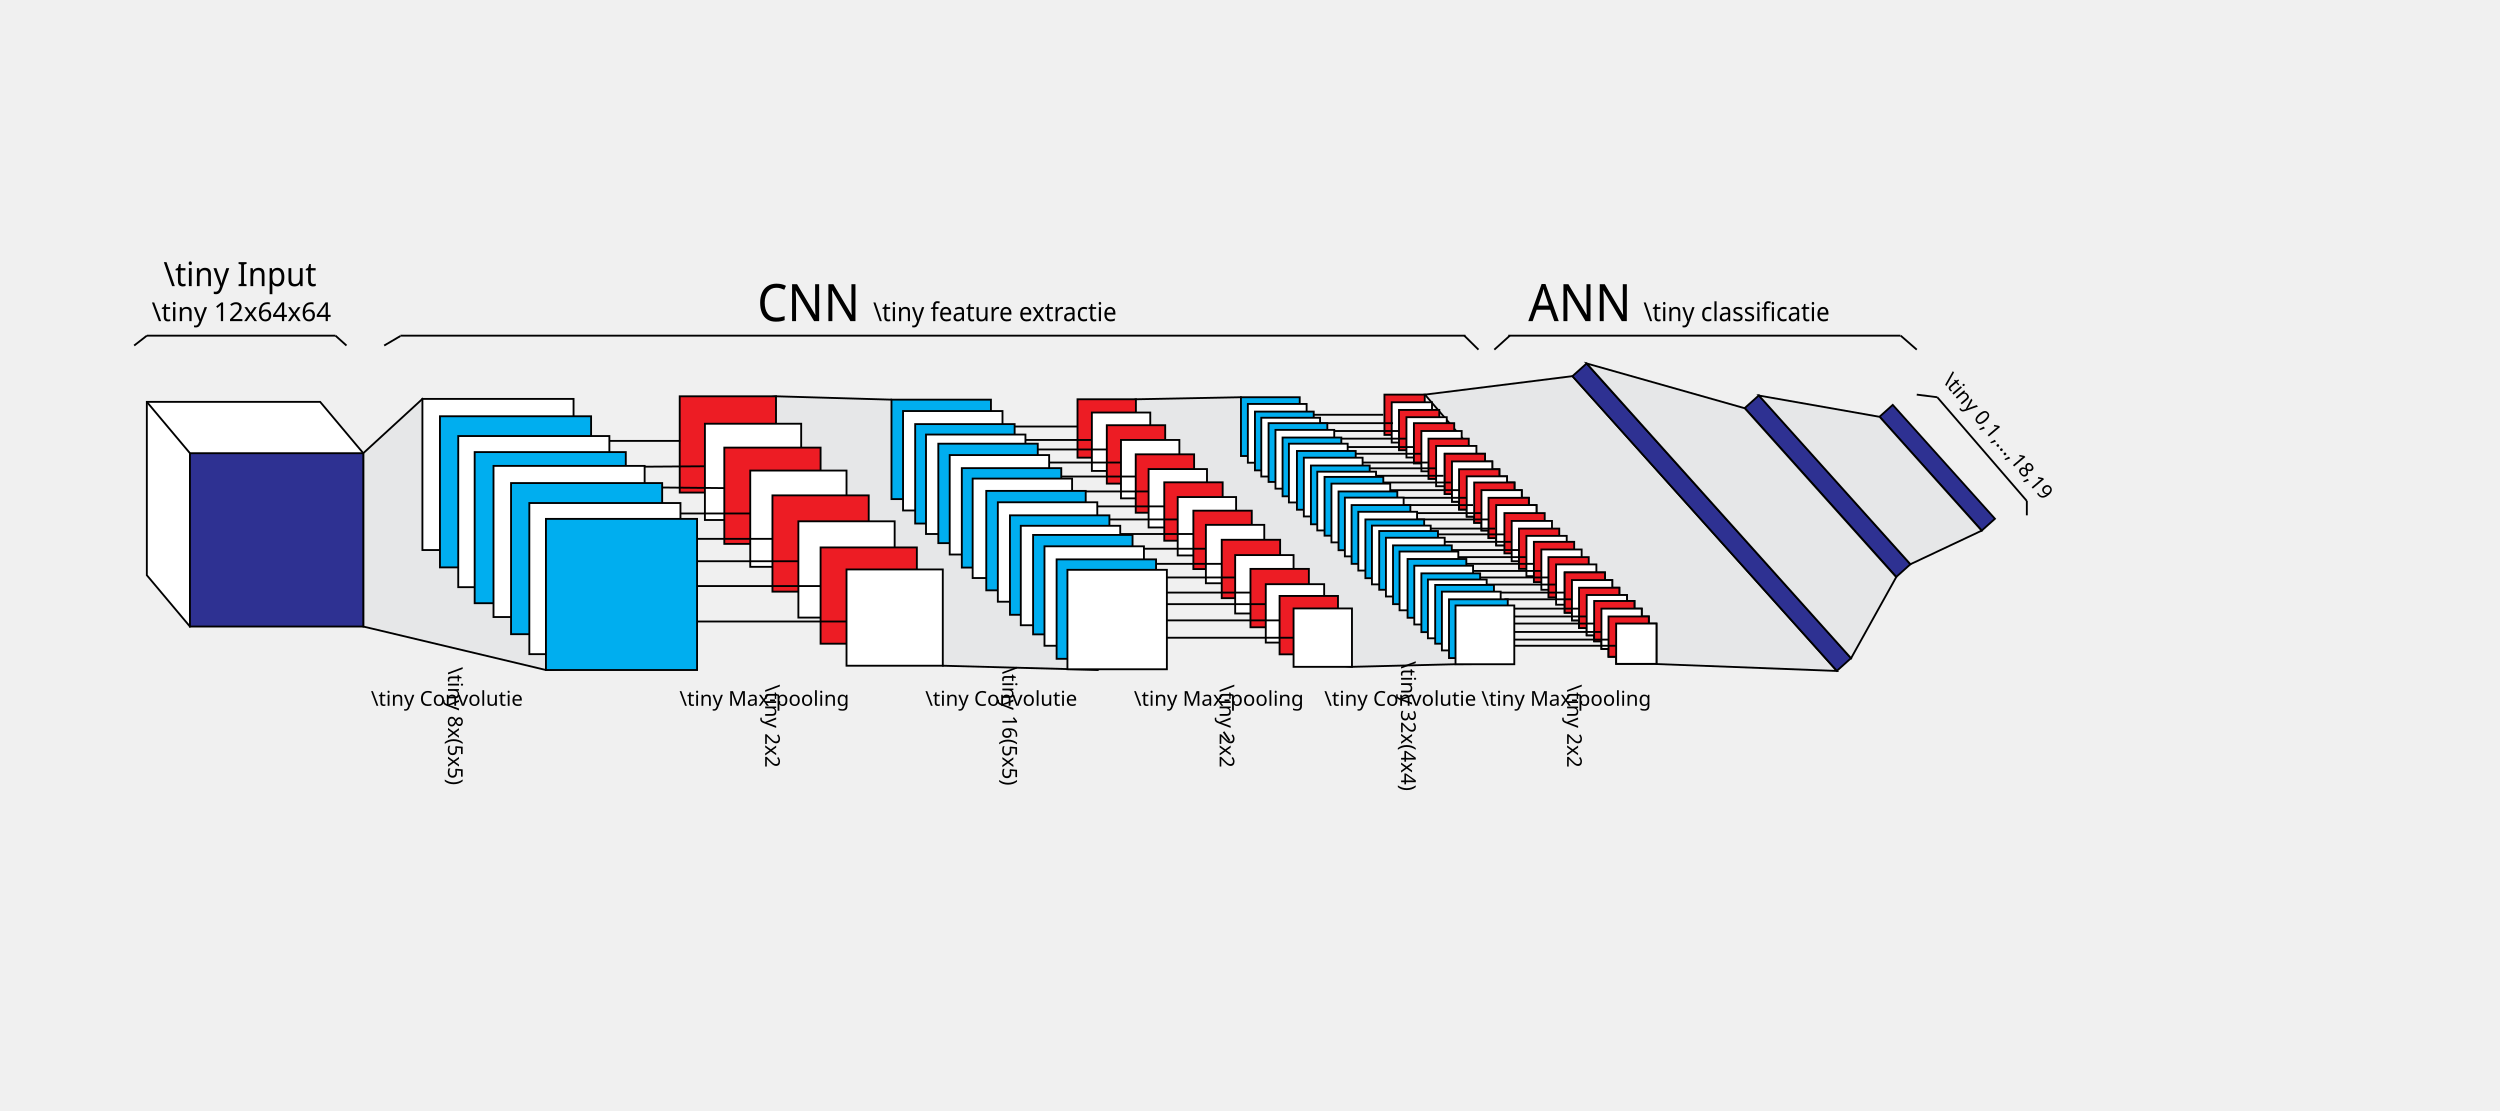
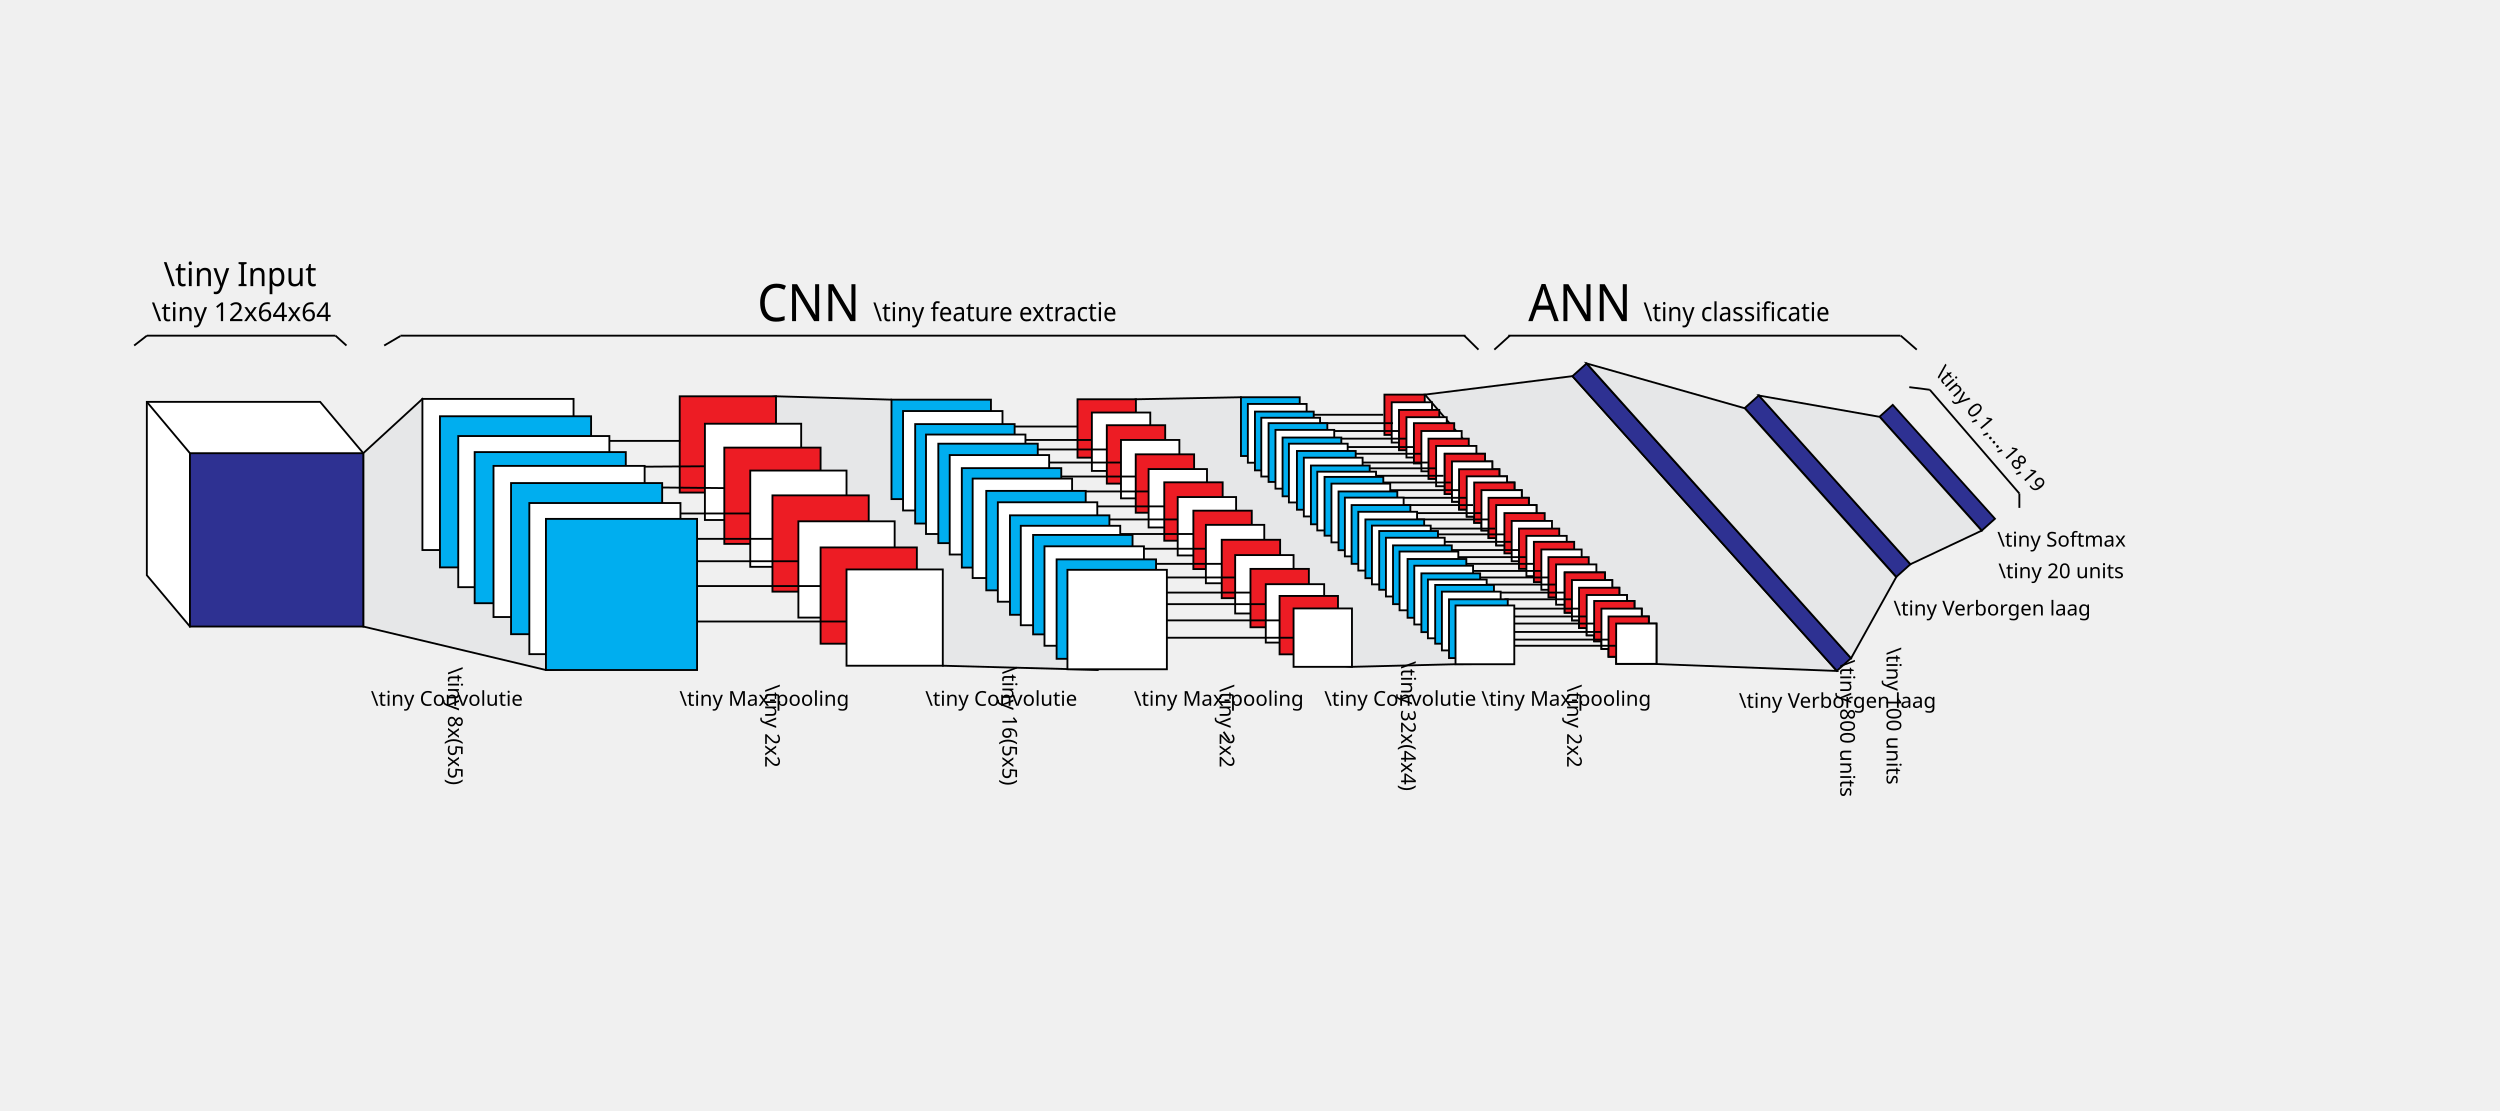
<svg xmlns="http://www.w3.org/2000/svg" version="1.1" id="Layer_1" x="0px" y="0px" viewBox="0 0 1339.9 595.3" style="enable-background:new 0 0 1339.9 595.3;" xml:space="preserve" width="100%" height="100%">
  <defs id="defs3591" />
  <style type="text/css" id="style3310">
	.st0{fill:#FFFFFF;stroke:#000000;stroke-miterlimit:10;}
	.st1{fill:#E6E7E8;stroke:#000000;stroke-miterlimit:10;}
	.st2{fill:#ED1C24;stroke:#000000;stroke-miterlimit:10;}
	.st3{fill:none;stroke:#000000;stroke-miterlimit:10;}
	.st4{stroke:#000000;stroke-miterlimit:10;}
	.st5{font-family:'OCRAStd';}
	.st6{font-size:27.731px;}
	.st7{font-size:14px;}
	.st8{fill:#00AEEF;stroke:#000000;stroke-miterlimit:10;}
	.st9{fill:#2E3192;stroke:#000000;stroke-miterlimit:10;}
	.st10{font-size:8px;}
	.st11{font-size:18px;}
</style>
  <polygon id="XMLID_262_" class="st0" points="194.7,242.9 171.6,215.4 78.7,215.4 78.7,308.3 101.8,335.8 " />
  <polygon id="XMLID_40_" class="st1" points="763.7,211.5 842.8,201.6 984.5,359.6 887.9,355.9 " />
  <g id="XMLID_107_">
    <rect id="XMLID_183_" x="742" y="211.5" class="st2" width="21.6" height="21.6" />
    <rect id="XMLID_182_" x="745.9" y="215.6" class="st0" width="21.6" height="21.6" />
    <rect id="XMLID_181_" x="749.8" y="219.7" class="st2" width="21.6" height="21.6" />
    <rect id="XMLID_180_" x="753.8" y="223.6" class="st0" width="21.6" height="21.6" />
    <rect id="XMLID_179_" x="757.8" y="226.8" class="st2" width="21.6" height="21.6" />
    <rect id="XMLID_178_" x="761.8" y="231" class="st0" width="21.6" height="21.6" />
    <rect id="XMLID_177_" x="765.6" y="235.1" class="st2" width="21.6" height="21.6" />
    <rect id="XMLID_176_" x="769.7" y="239" class="st0" width="21.6" height="21.6" />
    <rect id="XMLID_175_" x="774.3" y="243.2" class="st2" width="21.6" height="21.6" />
    <rect id="XMLID_174_" x="778.2" y="247.3" class="st0" width="21.6" height="21.6" />
    <rect id="XMLID_173_" x="782" y="251.5" class="st2" width="21.6" height="21.6" />
    <rect id="XMLID_172_" x="786.1" y="255.3" class="st0" width="21.6" height="21.6" />
    <rect id="XMLID_171_" x="790.1" y="258.6" class="st2" width="21.6" height="21.6" />
    <rect id="XMLID_170_" x="794" y="262.7" class="st0" width="21.6" height="21.6" />
    <rect id="XMLID_169_" x="797.8" y="266.8" class="st2" width="21.6" height="21.6" />
    <rect id="XMLID_168_" x="801.9" y="270.7" class="st0" width="21.6" height="21.6" />
    <rect id="XMLID_167_" x="774.3" y="243.2" class="st2" width="21.6" height="21.6" />
    <rect id="XMLID_166_" x="778.2" y="247.3" class="st0" width="21.6" height="21.6" />
    <rect id="XMLID_165_" x="782" y="251.5" class="st2" width="21.6" height="21.6" />
    <rect id="XMLID_164_" x="786.1" y="255.3" class="st0" width="21.6" height="21.6" />
    <rect id="XMLID_163_" x="790.1" y="258.6" class="st2" width="21.6" height="21.6" />
    <rect id="XMLID_162_" x="794" y="262.7" class="st0" width="21.6" height="21.6" />
    <rect id="XMLID_161_" x="797.8" y="266.8" class="st2" width="21.6" height="21.6" />
    <rect id="XMLID_160_" x="801.9" y="270.7" class="st0" width="21.6" height="21.6" />
    <rect id="XMLID_159_" x="806.3" y="275" class="st2" width="21.6" height="21.6" />
    <rect id="XMLID_158_" x="810.2" y="279.2" class="st0" width="21.6" height="21.6" />
    <rect id="XMLID_157_" x="814.1" y="283.3" class="st2" width="21.6" height="21.6" />
    <rect id="XMLID_156_" x="818.1" y="287.2" class="st0" width="21.6" height="21.6" />
    <rect id="XMLID_155_" x="822.1" y="290.4" class="st2" width="21.6" height="21.6" />
    <rect id="XMLID_154_" x="826.1" y="294.5" class="st0" width="21.6" height="21.6" />
    <rect id="XMLID_153_" x="829.9" y="298.6" class="st2" width="21.6" height="21.6" />
    <rect id="XMLID_152_" x="834" y="302.5" class="st0" width="21.6" height="21.6" />
    <rect id="XMLID_151_" x="838.6" y="306.8" class="st2" width="21.6" height="21.6" />
    <rect id="XMLID_150_" x="842.5" y="310.9" class="st0" width="21.6" height="21.6" />
    <rect id="XMLID_149_" x="846.3" y="315" class="st2" width="21.6" height="21.6" />
    <rect id="XMLID_148_" x="850.4" y="318.9" class="st0" width="21.6" height="21.6" />
    <rect id="XMLID_147_" x="854.4" y="322.1" class="st2" width="21.6" height="21.6" />
    <rect id="XMLID_146_" x="858.3" y="326.2" class="st0" width="21.6" height="21.6" />
    <rect id="XMLID_145_" x="862.1" y="330.4" class="st2" width="21.6" height="21.6" />
    <rect id="XMLID_144_" x="866.2" y="334.2" class="st0" width="21.6" height="21.6" />
    <rect id="XMLID_143_" x="838.6" y="306.8" class="st2" width="21.6" height="21.6" />
    <rect id="XMLID_142_" x="842.5" y="310.9" class="st0" width="21.6" height="21.6" />
    <rect id="XMLID_141_" x="846.3" y="315" class="st2" width="21.6" height="21.6" />
    <rect id="XMLID_140_" x="850.4" y="318.9" class="st0" width="21.6" height="21.6" />
    <rect id="XMLID_111_" x="854.4" y="322.1" class="st2" width="21.6" height="21.6" />
    <rect id="XMLID_110_" x="858.3" y="326.2" class="st0" width="21.6" height="21.6" />
    <rect id="XMLID_109_" x="862.1" y="330.4" class="st2" width="21.6" height="21.6" />
    <rect id="XMLID_108_" x="866.2" y="334.2" class="st0" width="21.6" height="21.6" />
  </g>
  <g id="XMLID_118_">
    <line id="XMLID_212_" class="st3" x1="741.4" y1="222.3" x2="689.9" y2="222.3" />
    <line id="XMLID_214_" class="st3" x1="746.6" y1="226.8" x2="704.7" y2="226.8" />
    <line id="XMLID_215_" class="st3" x1="749.8" y1="231" x2="709.9" y2="231" />
    <line id="XMLID_216_" class="st3" x1="753.8" y1="235.1" x2="715.6" y2="235.1" />
    <line id="XMLID_217_" class="st3" x1="758" y1="239.6" x2="720.8" y2="239.6" />
    <line id="XMLID_218_" class="st3" x1="761.8" y1="243.2" x2="723.2" y2="243.2" />
    <line id="XMLID_219_" class="st3" x1="765.3" y1="247.9" x2="728" y2="247.9" />
    <line id="XMLID_220_" class="st3" x1="769.7" y1="251" x2="723.2" y2="251" />
    <line id="XMLID_221_" class="st3" x1="773.7" y1="255" x2="731.8" y2="255" />
    <line id="XMLID_222_" class="st3" x1="777.6" y1="258.6" x2="741.4" y2="258.6" />
    <line id="XMLID_223_" class="st3" x1="782" y1="262.7" x2="743.7" y2="262.7" />
    <line id="XMLID_224_" class="st3" x1="785.8" y1="266.8" x2="748.8" y2="266.8" />
    <line id="XMLID_225_" class="st3" x1="789.5" y1="270.7" x2="752.3" y2="270.7" />
    <line id="XMLID_226_" class="st3" x1="794" y1="275" x2="753.8" y2="275" />
    <line id="XMLID_227_" class="st3" x1="797.8" y1="278.4" x2="760" y2="278.4" />
    <line id="XMLID_228_" class="st3" x1="801.3" y1="283.3" x2="762.8" y2="283.3" />
    <line id="XMLID_229_" class="st3" x1="806.3" y1="286.4" x2="757.8" y2="286.4" />
    <line id="XMLID_230_" class="st3" x1="810.2" y1="290.4" x2="771.4" y2="290.4" />
    <line id="XMLID_231_" class="st3" x1="814.1" y1="294.8" x2="776.6" y2="294.8" />
    <line id="XMLID_232_" class="st3" x1="818.1" y1="298.6" x2="780.5" y2="298.6" />
    <line id="XMLID_233_" class="st3" x1="822.1" y1="302.2" x2="783.4" y2="302.2" />
    <line id="XMLID_234_" class="st3" x1="826.1" y1="306" x2="783.6" y2="306" />
    <line id="XMLID_235_" class="st3" x1="829.9" y1="309.5" x2="791.3" y2="309.5" />
    <line id="XMLID_236_" class="st3" x1="834" y1="313.3" x2="796.9" y2="313.3" />
    <line id="XMLID_237_" class="st3" x1="838.6" y1="317.6" x2="797.8" y2="317.6" />
    <line id="XMLID_238_" class="st3" x1="842.5" y1="321.2" x2="806.3" y2="321.2" />
    <line id="XMLID_239_" class="st3" x1="846.3" y1="326.2" x2="808.7" y2="326.2" />
    <line id="XMLID_113_" class="st3" x1="850.4" y1="330.4" x2="810.2" y2="330.4" />
    <line id="XMLID_114_" class="st3" x1="854.4" y1="334.2" x2="808.7" y2="334.2" />
    <line id="XMLID_115_" class="st3" x1="858.3" y1="338.7" x2="808.7" y2="338.7" />
    <line id="XMLID_116_" class="st3" x1="862.1" y1="342.8" x2="808.7" y2="342.8" />
    <line id="XMLID_117_" class="st3" x1="866.2" y1="346.1" x2="808.7" y2="346.1" />
  </g>
  <polygon id="XMLID_213_" class="st1" points="600.8,216.5 602.8,215.9 608.8,214 665.1,212.9 792.4,355.9 780.1,356 724.6,357.4   710.9,355.9 " />
  <g id="XMLID_103_">
    <path id="XMLID_20_" class="st2" d="M608.8,245.3h-31.3V214c5.9,0,11.8,0,17.7,0c4.5,0,9.1,0,13.6,0   C608.8,224.5,608.8,234.9,608.8,245.3z" />
    <rect id="XMLID_16_" x="585.2" y="221.1" class="st0" width="31.3" height="31.3" />
    <rect id="XMLID_15_" x="593.2" y="227.9" class="st2" width="31.3" height="31.3" />
    <rect id="XMLID_14_" x="600.8" y="235.8" class="st0" width="31.3" height="31.3" />
    <rect id="XMLID_13_" x="608.7" y="243.5" class="st2" width="31.3" height="31.3" />
    <rect id="XMLID_12_" x="615.6" y="251.4" class="st0" width="31.3" height="31.3" />
    <rect id="XMLID_11_" x="624" y="258.5" class="st2" width="31.3" height="31.3" />
    <rect id="XMLID_10_" x="631.2" y="266.4" class="st0" width="31.3" height="31.3" />
    <rect id="XMLID_9_" x="639.6" y="273.7" class="st2" width="31.3" height="31.3" />
    <rect id="XMLID_8_" x="646.3" y="281.3" class="st0" width="31.3" height="31.3" />
    <rect id="XMLID_7_" x="654.8" y="289.3" class="st2" width="31.3" height="31.3" />
    <rect id="XMLID_5_" x="662" y="297.5" class="st0" width="31.3" height="31.3" />
    <rect id="XMLID_4_" x="670.2" y="304.9" class="st2" width="31.3" height="31.3" />
    <rect id="XMLID_3_" x="678.4" y="313.1" class="st0" width="31.3" height="31.3" />
    <rect id="XMLID_2_" x="685.8" y="319.4" class="st2" width="31.3" height="31.3" />
    <rect id="XMLID_6_" x="693.3" y="326.1" class="st0" width="31.3" height="31.3" />
  </g>
  <g id="XMLID_195_">
    <line id="XMLID_194_" class="st3" x1="577.5" y1="228.6" x2="521.3" y2="228.6" />
    <line id="XMLID_196_" class="st3" x1="585.2" y1="235.8" x2="534.8" y2="235.8" />
    <line id="XMLID_197_" class="st3" x1="592.9" y1="240.9" x2="537.3" y2="240.9" />
    <line id="XMLID_198_" class="st3" x1="600.8" y1="247.9" x2="549.5" y2="247.9" />
    <line id="XMLID_199_" class="st3" x1="608.7" y1="255.4" x2="565.1" y2="255.4" />
    <line id="XMLID_200_" class="st3" x1="615.6" y1="263.4" x2="562.3" y2="263.4" />
    <line id="XMLID_201_" class="st3" x1="624" y1="271.4" x2="581.9" y2="271.4" />
    <line id="XMLID_202_" class="st3" x1="631.2" y1="278.4" x2="585.2" y2="278.4" />
    <line id="XMLID_203_" class="st3" x1="639.6" y1="286.2" x2="586.5" y2="286.2" />
    <line id="XMLID_204_" class="st3" x1="646.3" y1="294.1" x2="593.2" y2="294.1" />
    <line id="XMLID_205_" class="st3" x1="654.8" y1="302.2" x2="608.7" y2="302.2" />
    <line id="XMLID_206_" class="st3" x1="662" y1="309.5" x2="619.7" y2="309.5" />
    <line id="XMLID_207_" class="st3" x1="670.4" y1="317.6" x2="619.7" y2="317.6" />
    <line id="XMLID_208_" class="st3" x1="678.4" y1="323.8" x2="616.5" y2="323.8" />
    <line id="XMLID_209_" class="st3" x1="685.8" y1="332.5" x2="619.6" y2="332.5" />
    <line id="XMLID_210_" class="st3" x1="693.3" y1="341.8" x2="610.5" y2="341.8" />
  </g>
  <polygon id="XMLID_193_" class="st1" points="416,212.4 477.8,214.2 588,359.1 572.1,358.6 505.3,356.8 402.1,214.2 " />
  <g id="XMLID_105_">
    <rect id="XMLID_54_" x="364.3" y="212.4" class="st2" width="51.6" height="51.6" />
    <rect id="XMLID_53_" x="377.8" y="227.1" class="st0" width="51.6" height="51.6" />
    <rect id="XMLID_52_" x="388.2" y="239.9" class="st2" width="51.6" height="51.6" />
    <rect id="XMLID_51_" x="402.1" y="252.2" class="st0" width="51.6" height="51.6" />
    <rect id="XMLID_50_" x="414" y="265.5" class="st2" width="51.6" height="51.6" />
    <rect id="XMLID_49_" x="427.9" y="279.4" class="st0" width="51.6" height="51.6" />
    <rect id="XMLID_48_" x="439.8" y="293.4" class="st2" width="51.6" height="51.6" />
    <rect id="XMLID_43_" x="453.7" y="305.2" class="st0" width="51.6" height="51.6" />
  </g>
  <g id="XMLID_192_">
    <line id="XMLID_139_" class="st3" x1="364.6" y1="236.3" x2="298.4" y2="236.3" />
    <line id="XMLID_185_" class="st3" x1="377.8" y1="249.9" x2="307.8" y2="250.4" />
    <line id="XMLID_186_" class="st3" x1="388.2" y1="261.6" x2="336.5" y2="261.1" />
    <line id="XMLID_187_" class="st3" x1="402.1" y1="275.2" x2="345.9" y2="275.2" />
    <line id="XMLID_188_" class="st3" x1="414" y1="288.8" x2="355.7" y2="288.8" />
    <line id="XMLID_189_" class="st3" x1="427.9" y1="300.8" x2="358.1" y2="300.8" />
    <line id="XMLID_190_" class="st3" x1="439.8" y1="314.1" x2="352.7" y2="314.1" />
    <line id="XMLID_191_" class="st3" x1="453.7" y1="333.1" x2="352.7" y2="333.1" />
  </g>
  <polygon id="XMLID_184_" class="st1" points="194.7,242.9 226.4,213.8 305,358.6 292.6,359.1 194.7,335.8 " />
  <line id="XMLID_24_" class="st4" x1="214.6" y1="179.9" x2="785.4" y2="179.9" />
  <line id="XMLID_25_" class="st3" x1="214.6" y1="180.1" x2="205.9" y2="185.2" />
  <line id="XMLID_26_" class="st3" x1="784.8" y1="179.9" x2="792.4" y2="187.4" />
  <text id="XMLID_27_" transform="matrix(0.9235,0,0,1,405.8546,172.1188)" class="st5 st6" style="font-size:27.731px;line-height:0%;font-family:OCRAStd">CNN</text>
  <text id="XMLID_28_" transform="matrix(0.9235,0,0,1,467.9583,172.1191)" class="st5 st7" style="font-size:14px;line-height:0%;font-family:OCRAStd">\tiny feature extractie</text>
  <line id="XMLID_36_" class="st3" x1="655.801" y1="392.2" x2="659.001" y2="397" style="fill:none;stroke:#000000;stroke-miterlimit:10" />
  <g id="XMLID_106_">
    <rect id="XMLID_42_" x="226.4" y="213.8" class="st0" width="81" height="81" />
    <rect id="XMLID_33_" x="235.8" y="223.1" class="st8" width="81" height="81" />
    <rect id="XMLID_23_" x="245.6" y="233.7" class="st0" width="81" height="81" />
    <rect id="XMLID_22_" x="254.4" y="242.3" class="st8" width="81" height="81" />
    <rect id="XMLID_19_" x="264.5" y="249.7" class="st0" width="81" height="81" />
    <rect id="XMLID_18_" x="273.9" y="258.9" class="st8" width="81" height="81" />
    <rect id="XMLID_17_" x="283.7" y="269.6" class="st0" width="81" height="81" />
    <rect id="XMLID_21_" x="292.6" y="278.1" class="st8" width="81" height="81" />
  </g>
  <g id="XMLID_104_">
    <rect id="XMLID_70_" x="477.8" y="214.2" class="st8" width="53.3" height="53.3" />
    <rect id="XMLID_69_" x="484" y="220.3" class="st0" width="53.3" height="53.3" />
    <rect id="XMLID_68_" x="490.5" y="227.3" class="st8" width="53.3" height="53.3" />
    <rect id="XMLID_67_" x="496.3" y="232.9" class="st0" width="53.3" height="53.3" />
    <rect id="XMLID_66_" x="502.9" y="237.8" class="st8" width="53.3" height="53.3" />
    <rect id="XMLID_65_" x="509" y="243.9" class="st0" width="53.3" height="53.3" />
    <rect id="XMLID_64_" x="515.5" y="250.9" class="st8" width="53.3" height="53.3" />
    <rect id="XMLID_63_" x="521.3" y="256.5" class="st0" width="53.3" height="53.3" />
    <rect id="XMLID_62_" x="528.6" y="263.1" class="st8" width="53.3" height="53.3" />
    <rect id="XMLID_61_" x="534.8" y="269.2" class="st0" width="53.3" height="53.3" />
    <rect id="XMLID_60_" x="541.3" y="276.2" class="st8" width="53.3" height="53.3" />
    <rect id="XMLID_59_" x="547.1" y="281.8" class="st0" width="53.3" height="53.3" />
    <rect id="XMLID_58_" x="553.7" y="286.7" class="st8" width="53.3" height="53.3" />
    <rect id="XMLID_57_" x="559.8" y="292.8" class="st0" width="53.3" height="53.3" />
    <rect id="XMLID_56_" x="566.3" y="299.8" class="st8" width="53.3" height="53.3" />
    <rect id="XMLID_55_" x="572.1" y="305.4" class="st0" width="53.3" height="53.3" />
  </g>
  <g id="XMLID_102_">
    <rect id="XMLID_101_" x="665.1" y="212.9" class="st8" width="31.5" height="31.5" />
    <rect id="XMLID_100_" x="668.8" y="216.5" class="st0" width="31.5" height="31.5" />
    <rect id="XMLID_99_" x="672.6" y="220.6" class="st8" width="31.5" height="31.5" />
    <rect id="XMLID_98_" x="676" y="223.9" class="st0" width="31.5" height="31.5" />
    <rect id="XMLID_97_" x="679.9" y="226.8" class="st8" width="31.5" height="31.5" />
    <rect id="XMLID_96_" x="683.6" y="230.4" class="st0" width="31.5" height="31.5" />
    <rect id="XMLID_95_" x="687.4" y="234.5" class="st8" width="31.5" height="31.5" />
    <rect id="XMLID_94_" x="690.8" y="237.8" class="st0" width="31.5" height="31.5" />
    <rect id="XMLID_93_" x="695.1" y="241.7" class="st8" width="31.5" height="31.5" />
    <rect id="XMLID_92_" x="698.8" y="245.3" class="st0" width="31.5" height="31.5" />
    <rect id="XMLID_91_" x="702.6" y="249.5" class="st8" width="31.5" height="31.5" />
    <rect id="XMLID_90_" x="706" y="252.8" class="st0" width="31.5" height="31.5" />
    <rect id="XMLID_89_" x="709.9" y="255.6" class="st8" width="31.5" height="31.5" />
    <rect id="XMLID_88_" x="713.6" y="259.2" class="st0" width="31.5" height="31.5" />
    <rect id="XMLID_87_" x="717.4" y="263.4" class="st8" width="31.5" height="31.5" />
    <rect id="XMLID_86_" x="720.8" y="266.7" class="st0" width="31.5" height="31.5" />
    <rect id="XMLID_85_" x="724.4" y="270.7" class="st8" width="31.5" height="31.5" />
    <rect id="XMLID_84_" x="728" y="274.3" class="st0" width="31.5" height="31.5" />
    <rect id="XMLID_83_" x="731.8" y="278.4" class="st8" width="31.5" height="31.5" />
    <rect id="XMLID_82_" x="735.3" y="281.7" class="st0" width="31.5" height="31.5" />
    <rect id="XMLID_81_" x="739.2" y="284.6" class="st8" width="31.5" height="31.5" />
    <rect id="XMLID_80_" x="742.8" y="288.2" class="st0" width="31.5" height="31.5" />
    <rect id="XMLID_79_" x="746.6" y="292.3" class="st8" width="31.5" height="31.5" />
    <rect id="XMLID_78_" x="750.1" y="295.6" class="st0" width="31.5" height="31.5" />
    <rect id="XMLID_77_" x="754.4" y="299.6" class="st8" width="31.5" height="31.5" />
    <rect id="XMLID_76_" x="758" y="303.2" class="st0" width="31.5" height="31.5" />
    <rect id="XMLID_75_" x="761.8" y="307.3" class="st8" width="31.5" height="31.5" />
    <rect id="XMLID_74_" x="765.3" y="310.6" class="st0" width="31.5" height="31.5" />
    <rect id="XMLID_73_" x="769.2" y="313.5" class="st8" width="31.5" height="31.5" />
    <rect id="XMLID_72_" x="772.8" y="317.1" class="st0" width="31.5" height="31.5" />
    <rect id="XMLID_71_" x="776.6" y="321.2" class="st8" width="31.5" height="31.5" />
    <rect id="XMLID_30_" x="780.1" y="324.5" class="st0" width="31.5" height="31.5" />
  </g>
  <rect id="XMLID_112_" x="101.8" y="242.9" class="st9" width="92.9" height="92.9" />
  <path id="XMLID_211_" class="st2" d="M606.4,187.4" />
  <rect id="XMLID_32_" x="912.3" y="171.1" transform="matrix(0.7443 -0.6679 0.6679 0.7443 49.4555 683.5897)" class="st9" width="10.2" height="212.2" />
  <rect id="XMLID_38_" x="974.4" y="199.8" transform="matrix(0.7443 -0.6679 0.6679 0.7443 76.4125 720.7872)" class="st9" width="10.2" height="121.6" />
  <rect id="XMLID_39_" x="1033.5" y="209.7" transform="matrix(0.7443 -0.6679 0.6679 0.7443 98.0735 757.5383)" class="st9" width="9.5" height="82" />
  <polygon id="XMLID_41_" class="st1" points="850.4,194.8 935.1,218.8 1016.3,309.3 992.1,352.8 " />
  <polygon id="XMLID_45_" class="st1" points="942.7,212 1007.4,223.4 1062.1,284.4 1023.9,302.4 " />
  <line id="XMLID_253_" class="st4" x1="808.4" y1="179.9" x2="1018.6" y2="179.9" />
  <line id="XMLID_252_" class="st3" x1="809.2" y1="179.9" x2="800.9" y2="187.4" />
  <line id="XMLID_251_" class="st3" x1="1018.7" y1="179.9" x2="1027.3" y2="187.4" />
  <text id="XMLID_250_" transform="matrix(0.9235,0,0,1,819.0963,172.1186)" class="st5 st6" style="font-size:27.731px;line-height:0%;font-family:OCRAStd">ANN</text>
  <text id="XMLID_47_" transform="matrix(0.9235,0,0,1,880.8167,172.119)" class="st5 st7" style="font-size:14px;line-height:0%;font-family:OCRAStd">\tiny classificatie</text>
  <path id="XMLID_46_" class="st2" d="M982.2,187.4" />
-   <line id="XMLID_254_" class="st4" x1="1038.3" y1="212.9" x2="1086.3" y2="268.5" />
-   <line id="XMLID_255_" class="st4" x1="1086.3" y1="268.5" x2="1086.3" y2="276.2" />
-   <line id="XMLID_256_" class="st3" x1="1038.3" y1="212.9" x2="1027.3" y2="211.5" />
+   <line id="XMLID_254_" class="st4" x1="1034.3" y1="208.9" x2="1082.3" y2="264.5" style="stroke:#000000;stroke-width:1;stroke-miterlimit:10" />
+   <line id="XMLID_255_" class="st4" x1="1082.3" y1="264.5" x2="1082.3" y2="272.2" style="stroke:#000000;stroke-width:1;stroke-miterlimit:10" />
+   <line id="XMLID_256_" class="st3" x1="1034.3" y1="208.9" x2="1023.3" y2="207.5" style="fill:none;stroke:#000000;stroke-width:1;stroke-miterlimit:10" />
  <line id="XMLID_260_" class="st3" x1="78.7" y1="215.4" x2="101.8" y2="242.9" />
  <line id="XMLID_261_" class="st3" x1="78.7" y1="179.9" x2="179.8" y2="179.9" />
  <line id="XMLID_263_" class="st3" x1="78.7" y1="179.9" x2="71.9" y2="185.2" />
  <line id="XMLID_264_" class="st3" x1="179.8" y1="179.9" x2="185.7" y2="185.2" />
  <text id="XMLID_265_" transform="scale(0.960989,1.040595)" class="st5 st11" x="133.847" y="147.365" style="font-size:17.298px;line-height:0%;font-family:OCRAStd;text-align:center;text-anchor:middle">\tiny Input</text>
  <text id="XMLID_266_" class="st5 st7" x="129.383" y="172.119" style="font-size:14px;line-height:0%;font-family:OCRAStd;text-align:center;text-anchor:middle">\tiny 12x64x64</text>
  <text xml:space="preserve" style="font-style:normal;font-weight:normal;line-height:0%;font-family:sans-serif;text-align:center;letter-spacing:0px;word-spacing:0px;writing-mode:lr-tb;text-anchor:middle;fill:#000000;fill-opacity:1;stroke:none" x="414.317" y="378.269" id="text4367">
    <tspan id="tspan4369" x="414.317" y="378.269" style="font-size:11px;line-height:1.25;font-family:sans-serif">\tiny Max-pooling</tspan>
  </text>
  <text xml:space="preserve" style="font-style:normal;font-weight:normal;line-height:0%;font-family:sans-serif;text-align:center;letter-spacing:0px;word-spacing:0px;writing-mode:tb-rl;text-anchor:middle;fill:#000000;fill-opacity:1;stroke:none" x="414.371" y="397.277" id="text4371">
    <tspan id="tspan4373" x="414.371" y="397.277" style="font-size:11px;line-height:1.25;font-family:sans-serif;writing-mode:lr-tb">\tiny 2x2</tspan>
  </text>
-   <text xml:space="preserve" style="font-style:normal;font-weight:normal;line-height:0%;font-family:sans-serif;text-align:center;letter-spacing:0px;word-spacing:0px;writing-mode:lr-tb;text-anchor:middle;fill:#000000;fill-opacity:1;stroke:none" x="873.74" y="-663.934" id="text4394" transform="rotate(49.85172)">
-     <tspan id="tspan4396" x="873.74" y="-663.934" style="font-size:11px;line-height:1.25;font-family:sans-serif">\tiny 0,1,...,18,19</tspan>
+   <text xml:space="preserve" style="font-size:12px;font-style:normal;font-weight:normal;text-align:center;line-height:0%;letter-spacing:0px;word-spacing:0px;writing-mode:lr-tb;text-anchor:middle;fill:#000000;fill-opacity:1;stroke:none;font-family:sans-serif" x="868.103" y="-663.456" id="text4394" transform="matrix(0.6447679,0.7643784,-0.7643784,0.6447679,0,0)">
+     <tspan id="tspan4396" x="868.103" y="-663.456" style="font-size:11px;line-height:1.25;font-family:sans-serif">\tiny 0,1,...,18,19</tspan>
  </text>
  <text xml:space="preserve" style="font-style:normal;font-weight:normal;line-height:0%;font-family:sans-serif;text-align:center;letter-spacing:0px;word-spacing:0px;writing-mode:lr-tb;text-anchor:middle;fill:#000000;fill-opacity:1;stroke:none" x="244.185" y="378.269" id="text4367-2">
    <tspan id="tspan4369-8" x="244.185" y="378.269" style="font-size:11px;line-height:1.25;font-family:sans-serif">\tiny Convolutie</tspan>
  </text>
  <text xml:space="preserve" style="font-style:normal;font-weight:normal;line-height:0%;font-family:sans-serif;text-align:center;letter-spacing:0px;word-spacing:0px;writing-mode:lr-tb;text-anchor:middle;fill:#000000;fill-opacity:1;stroke:none" x="541.308" y="378.269" id="text4367-2-6">
    <tspan id="tspan4369-8-5" x="541.308" y="378.269" style="font-size:11px;line-height:1.25;font-family:sans-serif">\tiny Convolutie</tspan>
  </text>
  <text xml:space="preserve" style="font-style:normal;font-weight:normal;line-height:0%;font-family:sans-serif;text-align:center;letter-spacing:0px;word-spacing:0px;writing-mode:lr-tb;text-anchor:middle;fill:#000000;fill-opacity:1;stroke:none" x="755.168" y="378.269" id="text4367-2-3">
    <tspan id="tspan4369-8-52" x="755.168" y="378.269" style="font-size:11px;line-height:1.25;font-family:sans-serif">\tiny Convolutie</tspan>
  </text>
  <text xml:space="preserve" style="font-style:normal;font-weight:normal;line-height:0%;font-family:sans-serif;text-align:center;letter-spacing:0px;word-spacing:0px;writing-mode:lr-tb;text-anchor:middle;fill:#000000;fill-opacity:1;stroke:none" x="657.9" y="378.269" id="text4367-6">
    <tspan id="tspan4369-4" x="657.9" y="378.269" style="font-size:11px;line-height:1.25;font-family:sans-serif">\tiny Max-pooling</tspan>
  </text>
  <text xml:space="preserve" style="font-style:normal;font-weight:normal;line-height:0%;font-family:sans-serif;text-align:center;letter-spacing:0px;word-spacing:0px;writing-mode:lr-tb;text-anchor:middle;fill:#000000;fill-opacity:1;stroke:none" x="844.12" y="378.269" id="text4367-1">
    <tspan id="tspan4369-9" x="844.12" y="378.269" style="font-size:11px;line-height:1.25;font-family:sans-serif">\tiny Max-pooling</tspan>
  </text>
  <text xml:space="preserve" style="font-style:normal;font-weight:normal;line-height:0%;font-family:sans-serif;text-align:center;letter-spacing:0px;word-spacing:0px;writing-mode:tb-rl;text-anchor:middle;fill:#000000;fill-opacity:1;stroke:none" x="244.375" y="397.277" id="text4371-0">
    <tspan id="tspan4373-4" x="244.375" y="397.277" style="font-size:11px;line-height:1.25;font-family:sans-serif;writing-mode:lr-tb">\tiny 8x(5x5)</tspan>
  </text>
  <text xml:space="preserve" style="font-style:normal;font-weight:normal;line-height:0%;font-family:sans-serif;text-align:center;letter-spacing:0px;word-spacing:0px;writing-mode:tb-rl;text-anchor:middle;fill:#000000;fill-opacity:1;stroke:none" x="541.499" y="397.277" id="text4371-0-5">
    <tspan id="tspan4373-4-2" x="541.499" y="397.277" style="font-size:11px;line-height:1.25;font-family:sans-serif;writing-mode:lr-tb">\tiny 16(5x5)</tspan>
  </text>
  <text xml:space="preserve" style="font-style:normal;font-weight:normal;line-height:0%;font-family:sans-serif;text-align:center;letter-spacing:0px;word-spacing:0px;writing-mode:tb-rl;text-anchor:middle;fill:#000000;fill-opacity:1;stroke:none" x="755.187" y="397.277" id="text4371-0-5-8">
    <tspan id="tspan4373-4-2-4" x="755.187" y="397.277" style="font-size:11px;line-height:1.25;font-family:sans-serif;writing-mode:lr-tb">\tiny 32x(4x4)</tspan>
  </text>
  <text xml:space="preserve" style="font-style:normal;font-weight:normal;line-height:0%;font-family:sans-serif;text-align:center;letter-spacing:0px;word-spacing:0px;writing-mode:tb-rl;text-anchor:middle;fill:#000000;fill-opacity:1;stroke:none" x="657.954" y="397.277" id="text4371-8">
    <tspan id="tspan4373-42" x="657.954" y="397.277" style="font-size:11px;line-height:1.25;font-family:sans-serif;writing-mode:lr-tb">\tiny 2x2</tspan>
  </text>
  <text xml:space="preserve" style="font-style:normal;font-weight:normal;line-height:0%;font-family:sans-serif;text-align:center;letter-spacing:0px;word-spacing:0px;writing-mode:tb-rl;text-anchor:middle;fill:#000000;fill-opacity:1;stroke:none" x="844.174" y="397.277" id="text4371-86">
    <tspan id="tspan4373-6" x="844.174" y="397.277" style="font-size:11px;line-height:1.25;font-family:sans-serif;writing-mode:lr-tb">\tiny 2x2</tspan>
  </text>
+   <text xml:space="preserve" style="font-size:12px;font-style:normal;font-weight:normal;text-align:center;line-height:0%;letter-spacing:0px;word-spacing:0px;writing-mode:lr-tb;text-anchor:middle;fill:#000000;fill-opacity:1;stroke:none;font-family:sans-serif" x="989.503" y="379.382" id="text4367-1-1">
+     <tspan id="tspan4369-9-8" x="989.503" y="379.382" style="font-size:11px;text-align:center;line-height:1.25;text-anchor:middle;font-family:sans-serif">\tiny Verborgen laag</tspan>
+   </text>
+   <text xml:space="preserve" style="font-size:11px;font-style:normal;font-weight:normal;text-align:center;line-height:125%;letter-spacing:0px;word-spacing:0px;writing-mode:tb-rl;text-anchor:middle;fill:#000000;fill-opacity:1;stroke:none;font-family:Sans" x="990.562" y="397.823" id="text3861">
+     <tspan id="tspan3863" x="990.562" y="397.823" style="text-align:center;writing-mode:lr-tb;text-anchor:middle">\tiny 800 units</tspan>
+   </text>
+   <flowRoot xml:space="preserve" id="flowRoot3865" style="fill:black;stroke:none;stroke-opacity:1;stroke-width:1px;stroke-linejoin:miter;stroke-linecap:butt;fill-opacity:1;font-family:Sans;font-style:normal;font-weight:normal;font-size:11px;line-height:125%;letter-spacing:0px;word-spacing:0px;text-anchor:middle;text-align:center;writing-mode:tb">
+     <flowRegion id="flowRegion3867">
+       <rect id="rect3869" width="144.301" height="44.191" x="918.999" y="363.982" />
+     </flowRegion>
+     <flowPara id="flowPara3871" />
+   </flowRoot>
+   <text xml:space="preserve" style="font-size:12px;font-style:normal;font-weight:normal;text-align:start;line-height:0%;letter-spacing:0px;word-spacing:0px;writing-mode:lr-tb;text-anchor:start;fill:#000000;fill-opacity:1;stroke:none;font-family:sans-serif" x="1014.835" y="329.863" id="text4367-1-1-7">
+     <tspan id="tspan4369-9-8-9" x="1014.835" y="329.863" style="font-size:11px;text-align:start;line-height:1.25;text-anchor:start;font-family:sans-serif">\tiny Verborgen laag</tspan>
+   </text>
+   <text xml:space="preserve" style="font-size:11px;font-style:normal;font-weight:normal;text-align:start;line-height:125%;letter-spacing:0px;word-spacing:0px;writing-mode:tb-rl;text-anchor:start;fill:#000000;fill-opacity:1;stroke:none;font-family:Sans" x="1015.398" y="346.939" id="text3861-2">
+     <tspan id="tspan3863-0" x="1015.398" y="346.939" style="text-align:start;writing-mode:lr-tb;text-anchor:start">\tiny 100 units</tspan>
+   </text>
+   <text xml:space="preserve" style="font-size:11px;font-style:normal;font-weight:normal;text-align:start;line-height:125%;letter-spacing:0px;word-spacing:0px;writing-mode:lr-tb;text-anchor:start;fill:#000000;fill-opacity:1;stroke:none;font-family:Sans" x="1070.484" y="292.967" id="text3900">
+     <tspan x="1070.484" y="292.967" id="tspan3904">\tiny Softmax</tspan>
+   </text>
+   <text xml:space="preserve" style="font-size:11px;font-style:normal;font-weight:normal;text-align:start;line-height:125%;letter-spacing:0px;word-spacing:0px;writing-mode:lr-tb;text-anchor:start;fill:#000000;fill-opacity:1;stroke:none;font-family:Sans" x="1071.03" y="309.879" id="text3908">
+     <tspan id="tspan3910" x="1071.03" y="309.879">\tiny 20 units</tspan>
+   </text>
</svg>
